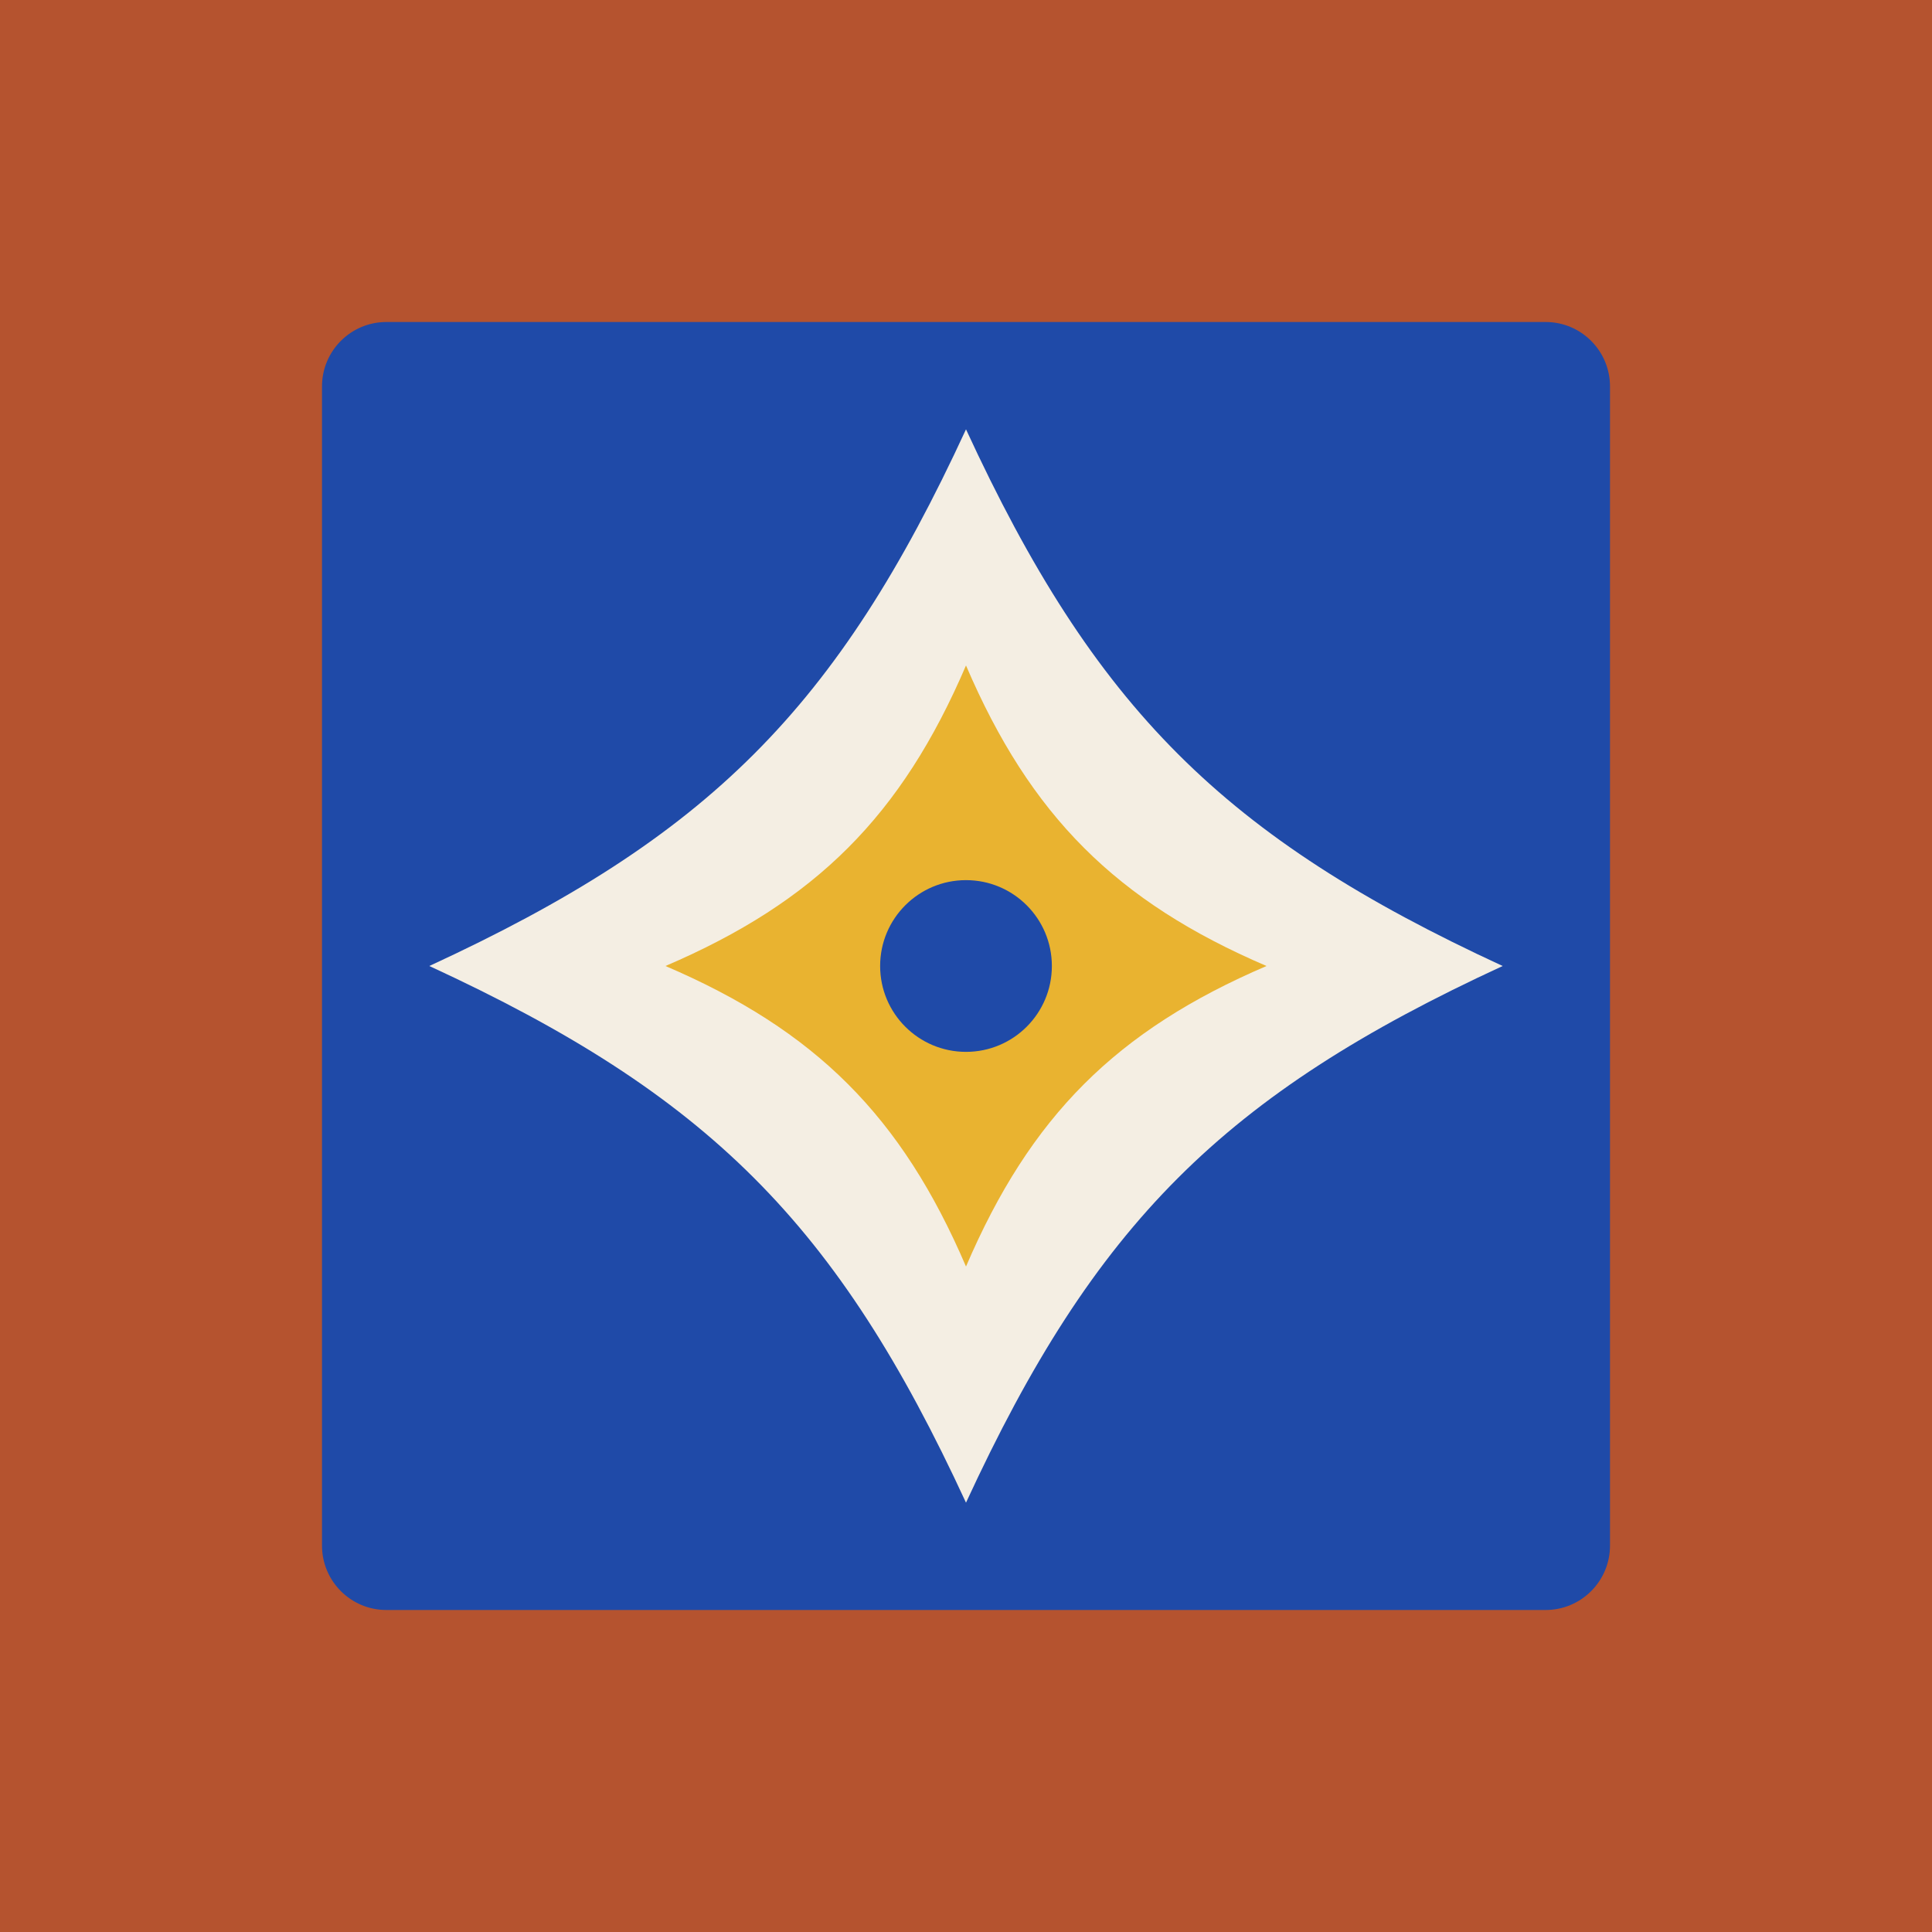
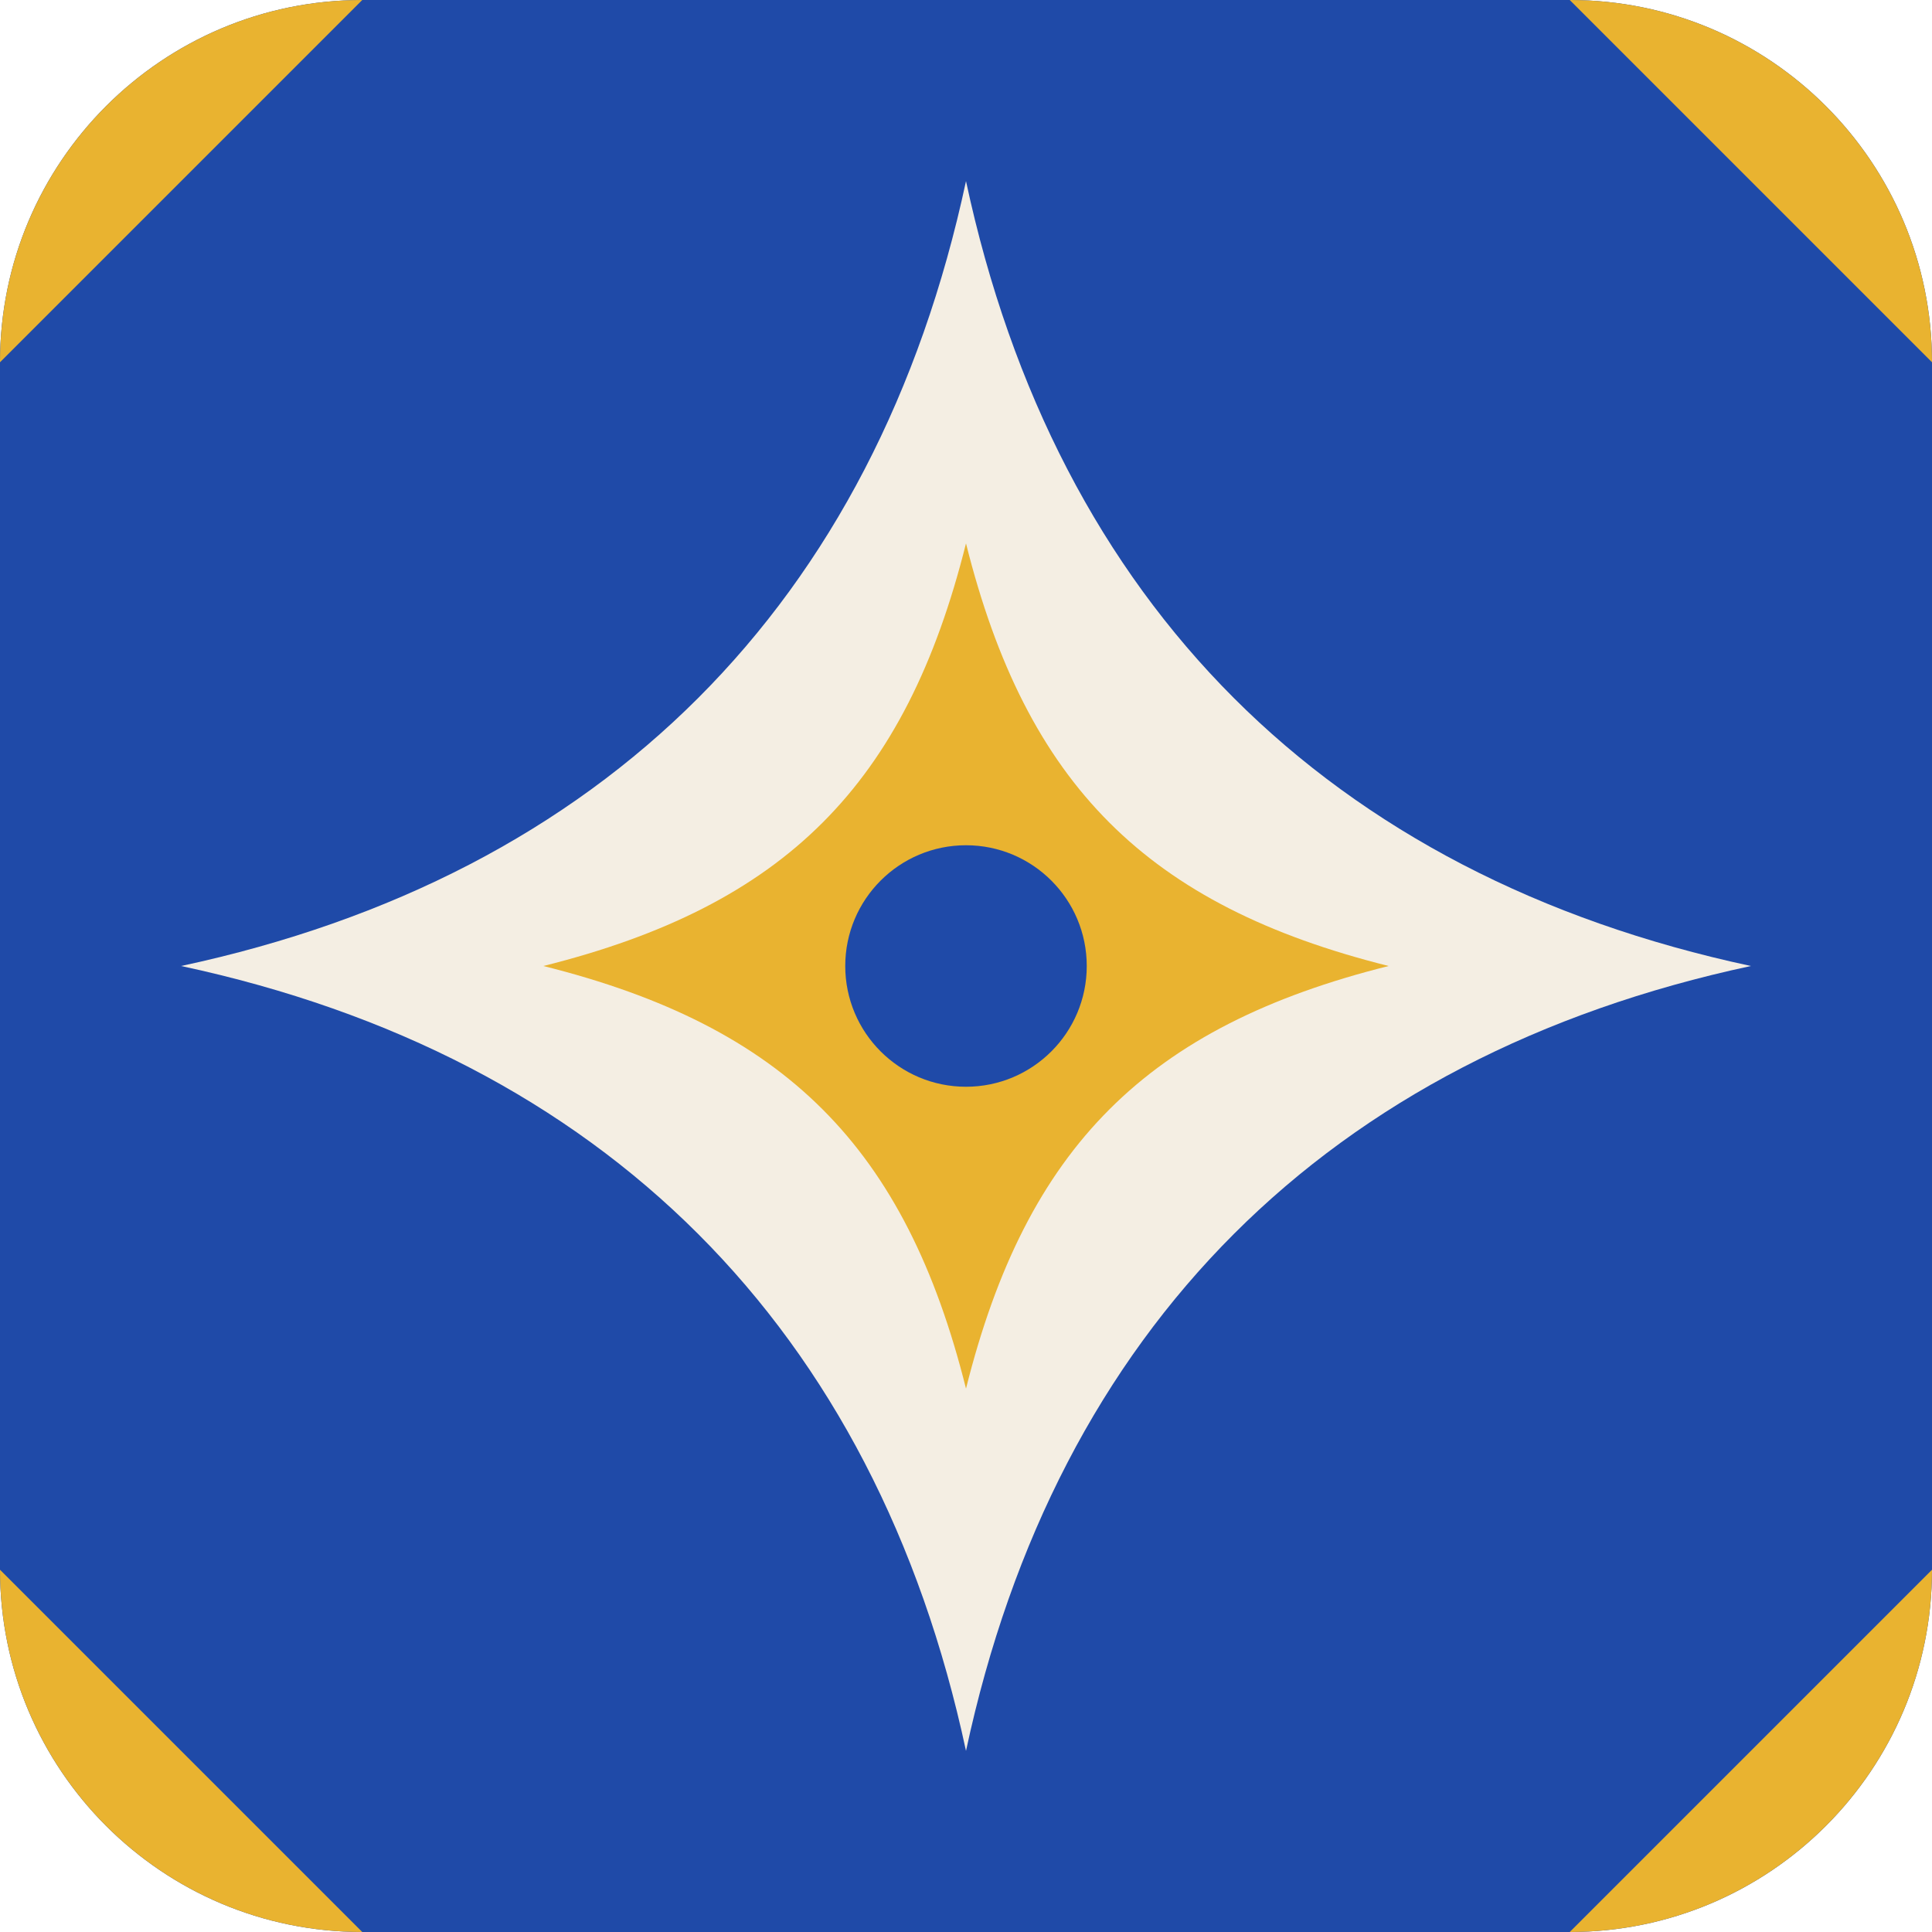
- <svg xmlns="http://www.w3.org/2000/svg" viewBox="0 0 180 180">
-   <rect width="180" height="180" fill="#B5532F" />
-   <g transform="translate(30 30)">
-     <rect width="120" height="120" rx="6" fill="#1F4AA8" />
-     <path d="M60 10 C72 36 84 48 110 60 C84 72 72 84 60 110 C48 84 36 72 10 60 C36 48 48 36 60 10Z" fill="#F4EEE3" />
-     <path d="M60 32 C66 46 74 54 88 60 C74 66 66 74 60 88 C54 74 46 66 32 60 C46 54 54 46 60 32Z" fill="#E9B330" />
-     <circle cx="60" cy="60" r="8" fill="#1F4AA8" />
+ <svg xmlns="http://www.w3.org/2000/svg" viewBox="0 0 64 64">
+   <defs>
+     <clipPath id="c">
+       <rect width="64" height="64" rx="12" />
+     </clipPath>
+   </defs>
+   <g clip-path="url(#c)">
+     <rect width="64" height="64" fill="#1F4AA8" />
+     <path d="M0 0H12L0 12Z M64 0H52L64 12Z M0 64H12L0 52Z M64 64H52L64 52Z" fill="#E9B330" />
+     <path d="M32 6C35 20 44 29 58 32C44 35 35 44 32 58C29 44 20 35 6 32C20 29 29 20 32 6Z" fill="#F4EEE3" />
+     <path d="M32 18C34 26 38 30 46 32C38 34 34 38 32 46C30 38 26 34 18 32C26 30 30 26 32 18Z" fill="#E9B330" />
+     <circle cx="32" cy="32" r="4" fill="#1F4AA8" />
  </g>
</svg>
